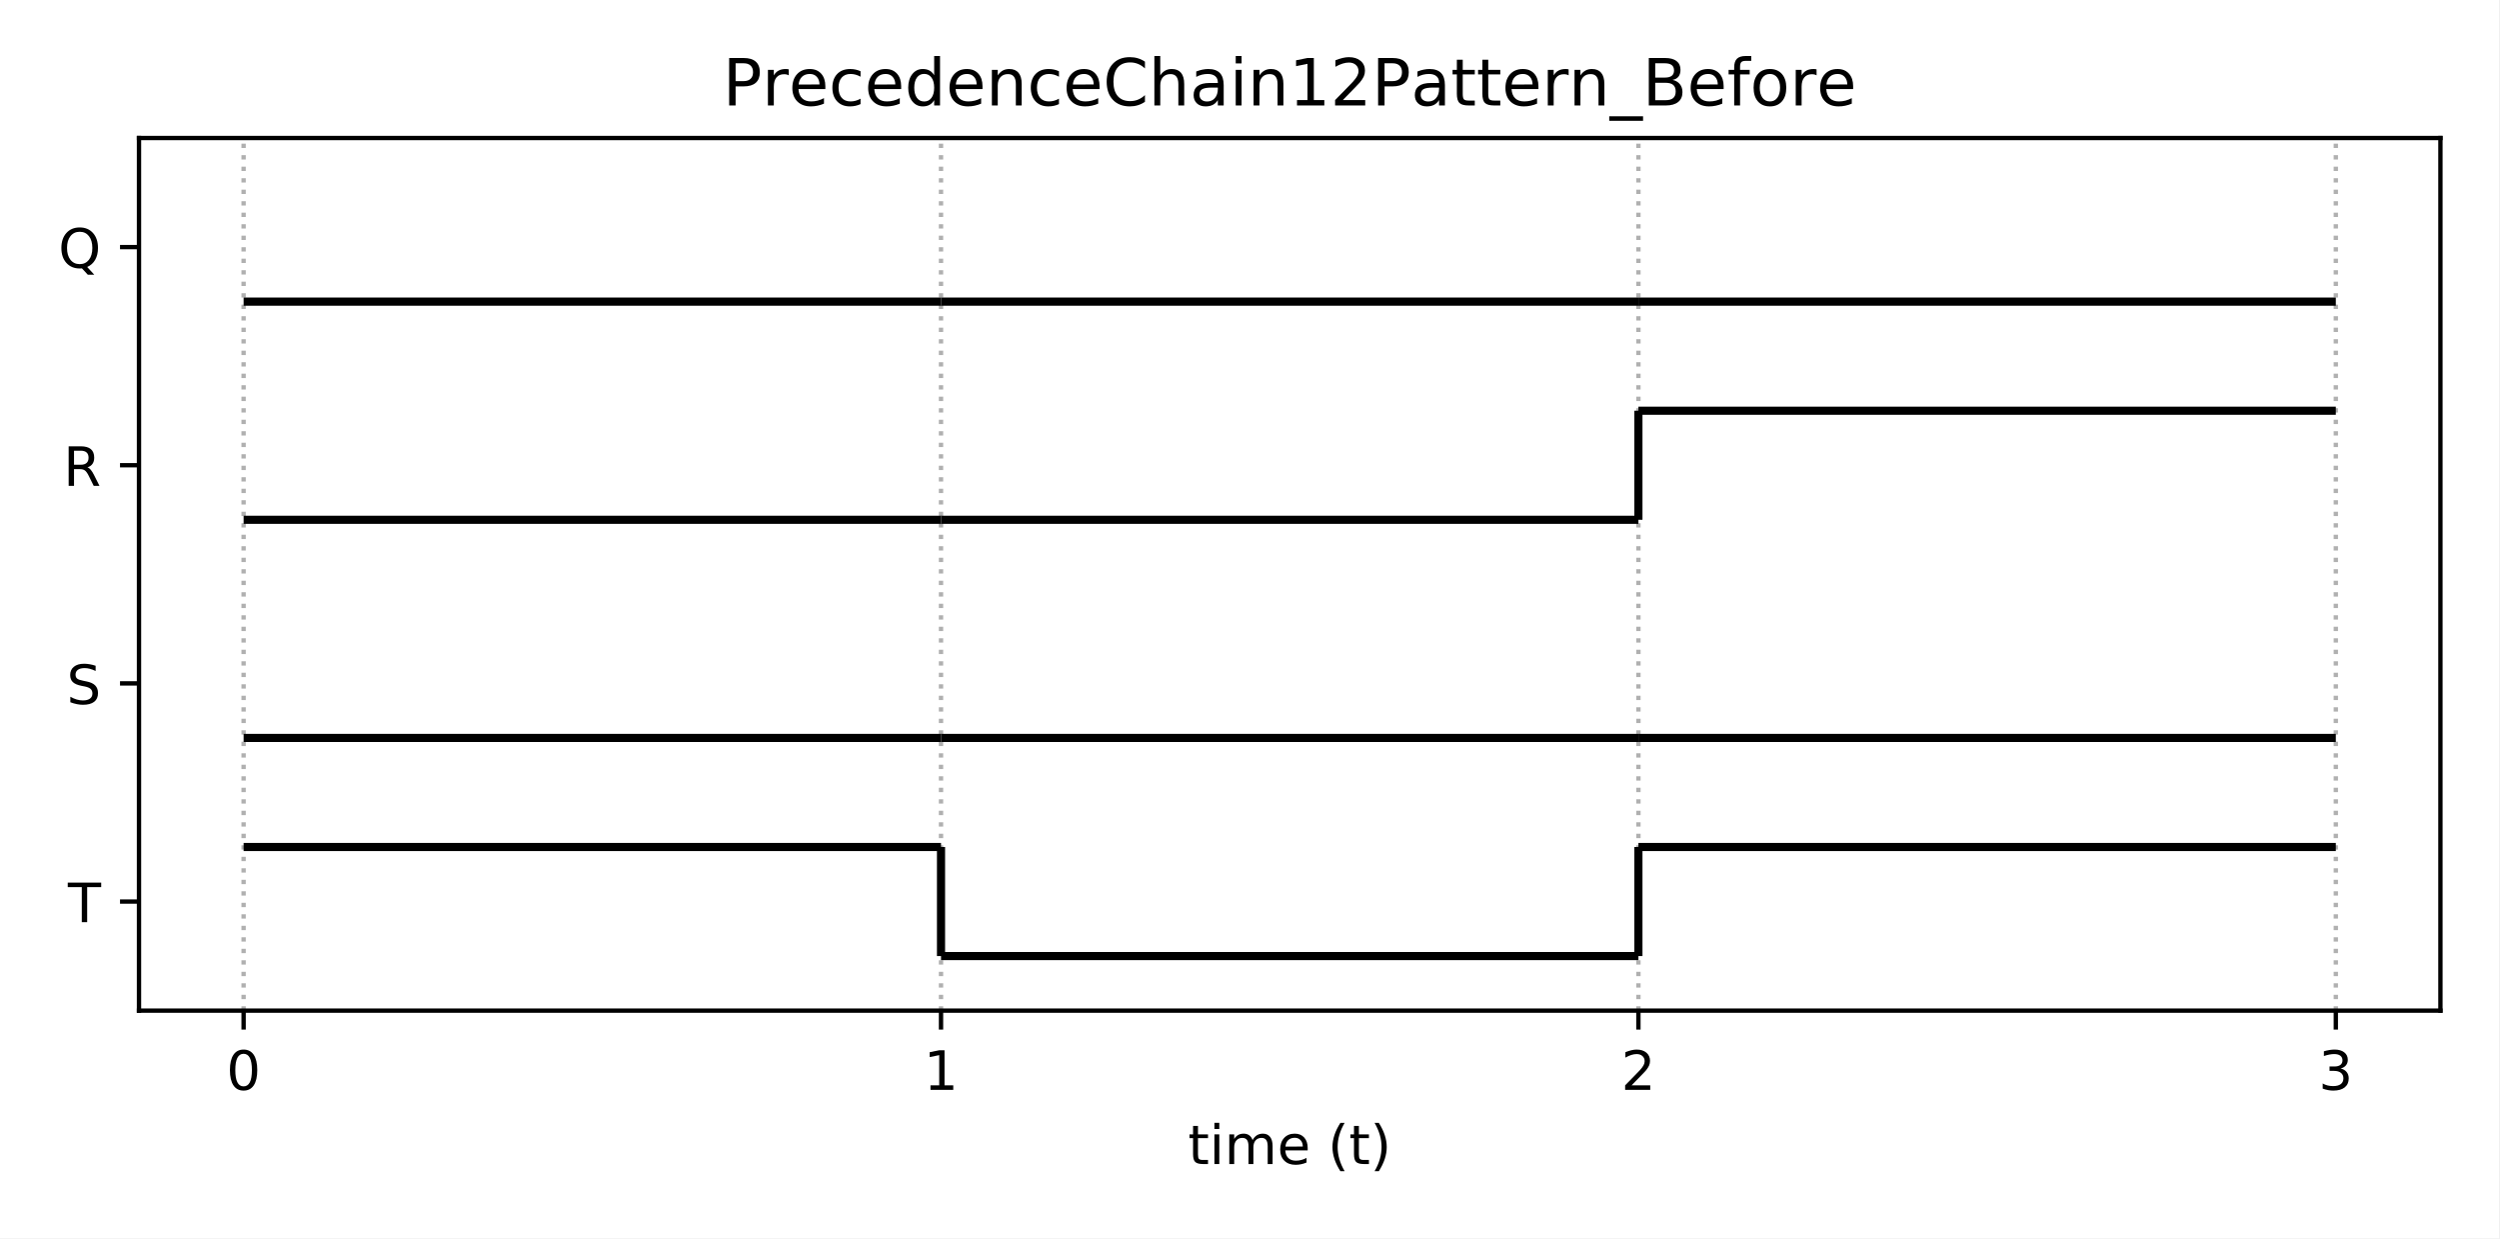
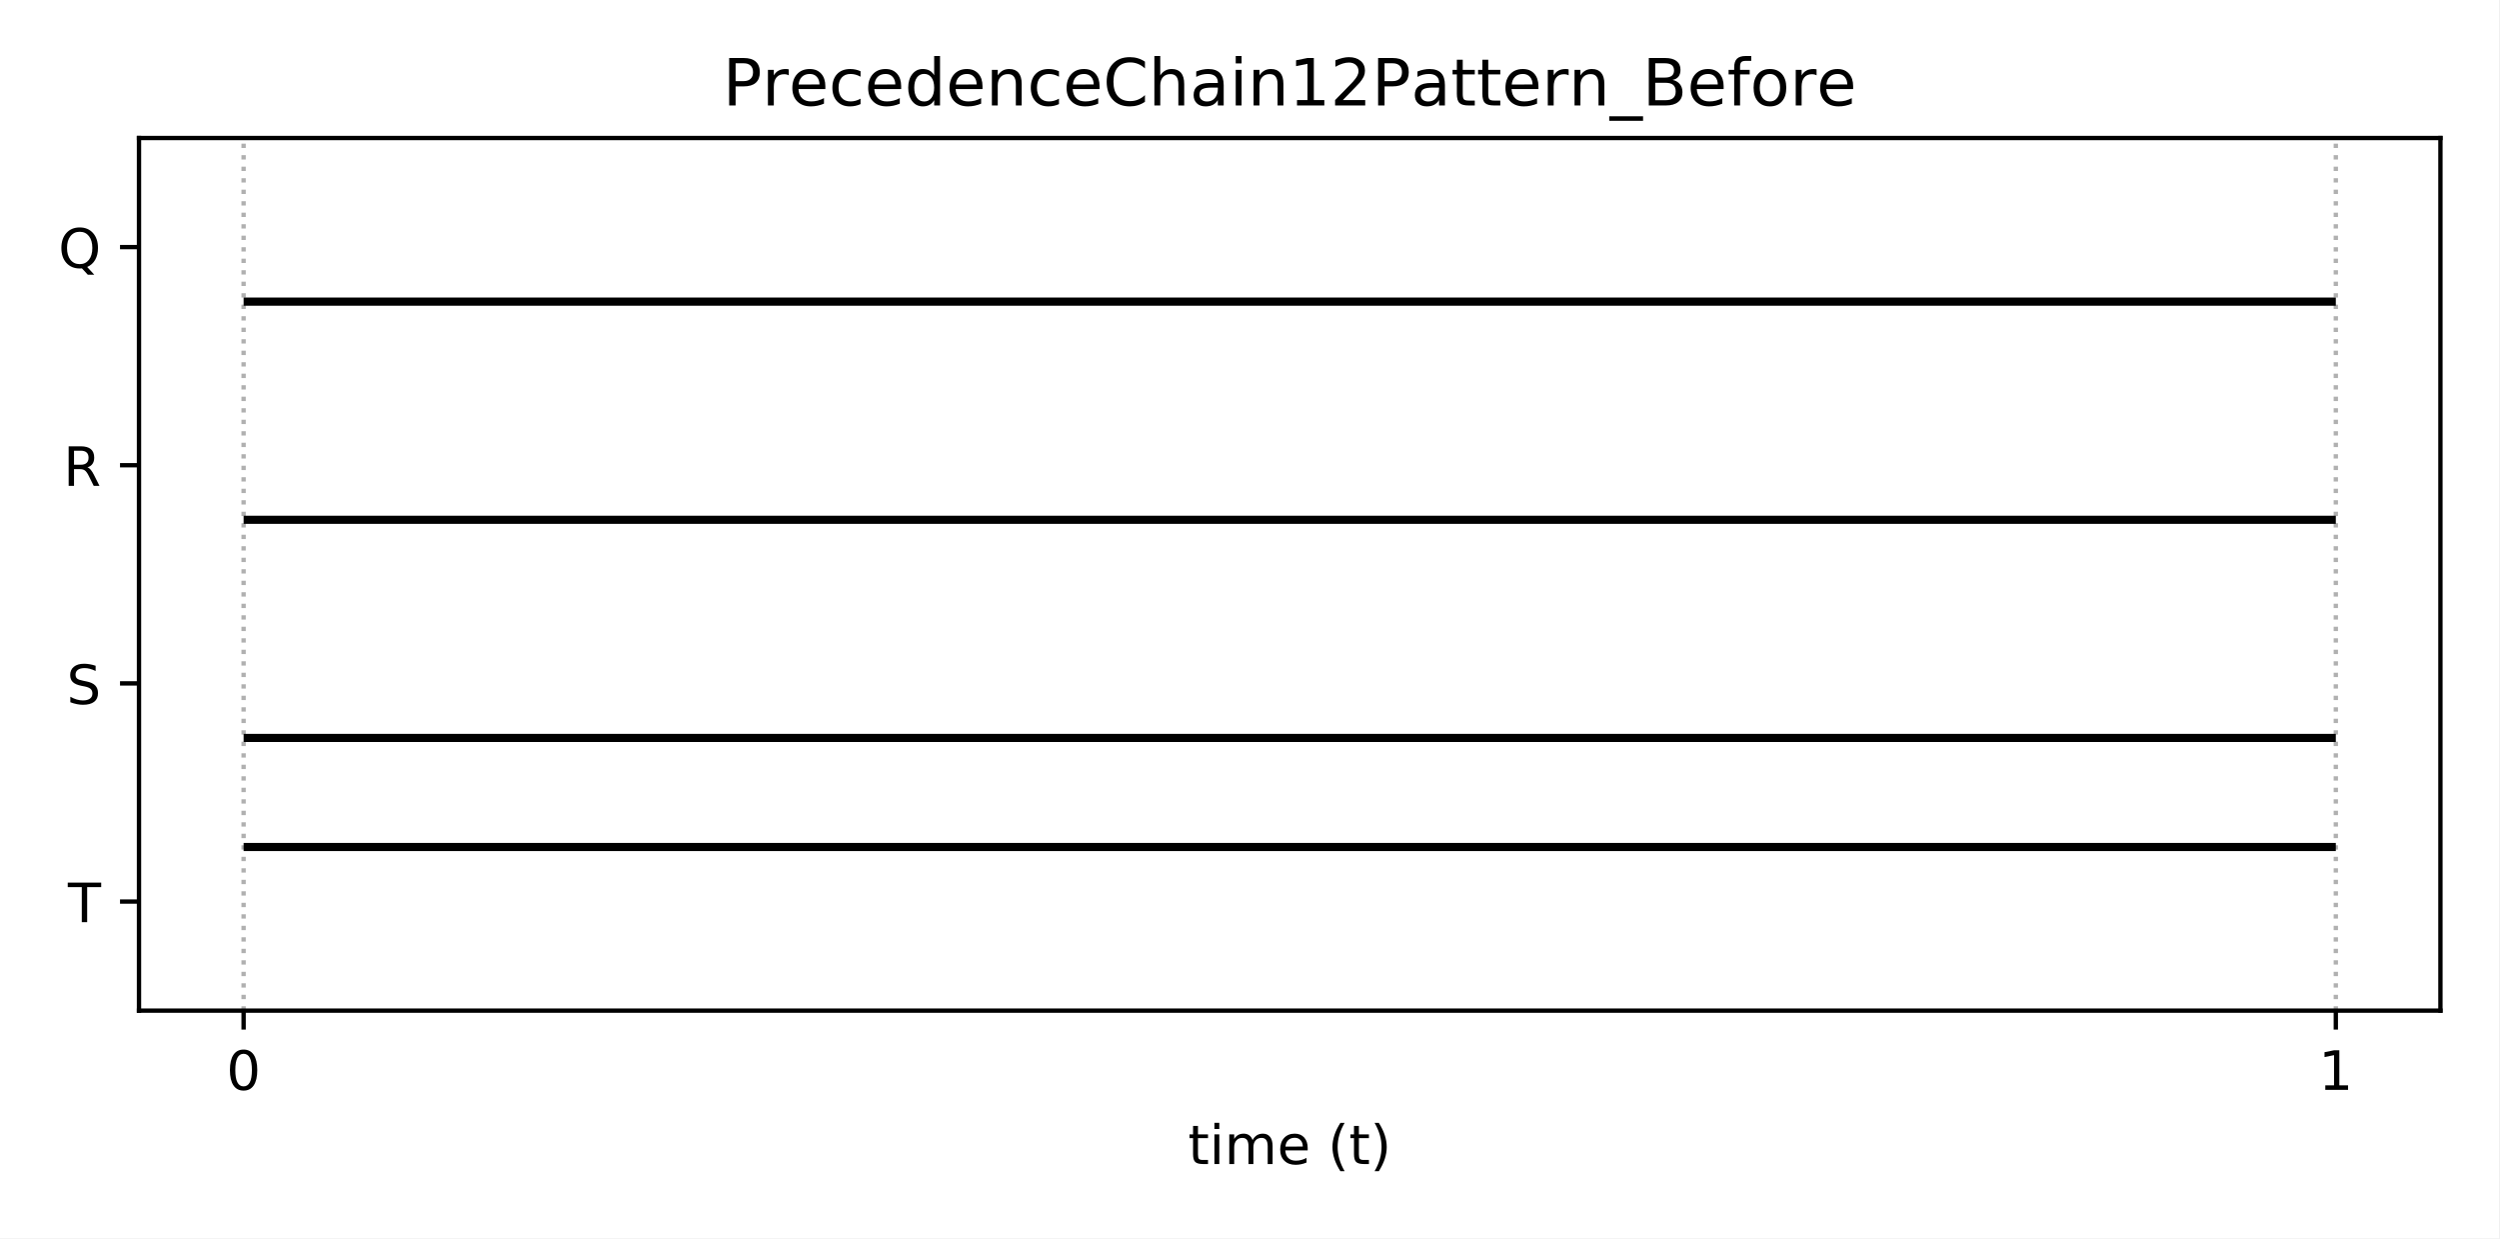
<svg xmlns="http://www.w3.org/2000/svg" xmlns:xlink="http://www.w3.org/1999/xlink" height="228.24pt" version="1.1" viewBox="0 0 460.8 228.24" width="460.8pt">
  <defs>
    <style type="text/css">
*{stroke-linecap:butt;stroke-linejoin:round;}
  </style>
  </defs>
  <g id="figure_1">
    <g id="patch_1">
      <path d="M 0 228.24  L 460.8 228.24  L 460.8 0  L 0 0  z " style="fill:#ffffff;" />
    </g>
    <g id="axes_1">
      <g id="patch_2">
        <path d="M 25.63 186.28  L 450 186.28  L 450 25.44  L 25.63 25.44  z " style="fill:#ffffff;" />
      </g>
      <g id="matplotlib.axis_1">
        <g id="xtick_1">
          <g id="line2d_1">
-             <path clip-path="url(#pb480088a0d)" d="M 44.92 186.28  L 44.92 25.44  " style="fill:none;stroke:#b0b0b0;stroke-dasharray:0.8,1.32;stroke-dashoffset:0;stroke-width:0.8;" />
+             <path clip-path="url(#p152558403f)" d="M 44.92 186.28  L 44.92 25.44  " style="fill:none;stroke:#b0b0b0;stroke-dasharray:0.8,1.32;stroke-dashoffset:0;stroke-width:0.8;" />
          </g>
          <g id="line2d_2">
            <defs>
-               <path d="M 0 0  L 0 3.5  " id="m1b98abb7b0" style="stroke:#000000;stroke-width:0.8;" />
-             </defs>
-             <g>
-               <use style="stroke:#000000;stroke-width:0.8;" x="44.92" xlink:href="#m1b98abb7b0" y="186.28" />
+               <path d="M 0 0  L 0 3.5  " id="m4b81598a4e" style="stroke:#000000;stroke-width:0.8;" />
+             </defs>
+             <g>
+               <use style="stroke:#000000;stroke-width:0.8;" x="44.92" xlink:href="#m4b81598a4e" y="186.28" />
            </g>
          </g>
          <g id="text_1">
            <defs>
              <path d="M 31.781 66.406  Q 24.172 66.406 20.328 58.906  Q 16.5 51.422 16.5 36.375  Q 16.5 21.391 20.328 13.891  Q 24.172 6.391 31.781 6.391  Q 39.453 6.391 43.281 13.891  Q 47.125 21.391 47.125 36.375  Q 47.125 51.422 43.281 58.906  Q 39.453 66.406 31.781 66.406  z M 31.781 74.219  Q 44.047 74.219 50.516 64.516  Q 56.984 54.828 56.984 36.375  Q 56.984 17.969 50.516 8.266  Q 44.047 -1.422 31.781 -1.422  Q 19.531 -1.422 13.062 8.266  Q 6.594 17.969 6.594 36.375  Q 6.594 54.828 13.062 64.516  Q 19.531 74.219 31.781 74.219  z " id="DejaVuSans-48" />
            </defs>
            <g transform="translate(41.7383 200.8784)scale(0.1 -0.1)">
              <use xlink:href="#DejaVuSans-48" />
            </g>
          </g>
        </g>
        <g id="xtick_2">
          <g id="line2d_3">
-             <path clip-path="url(#pb480088a0d)" d="M 173.517 186.28  L 173.517 25.44  " style="fill:none;stroke:#b0b0b0;stroke-dasharray:0.8,1.32;stroke-dashoffset:0;stroke-width:0.8;" />
+             <path clip-path="url(#p152558403f)" d="M 430.71 186.28  L 430.71 25.44  " style="fill:none;stroke:#b0b0b0;stroke-dasharray:0.8,1.32;stroke-dashoffset:0;stroke-width:0.8;" />
          </g>
          <g id="line2d_4">
            <g>
-               <use style="stroke:#000000;stroke-width:0.8;" x="173.517" xlink:href="#m1b98abb7b0" y="186.28" />
+               <use style="stroke:#000000;stroke-width:0.8;" x="430.71" xlink:href="#m4b81598a4e" y="186.28" />
            </g>
          </g>
          <g id="text_2">
            <defs>
              <path d="M 12.406 8.297  L 28.516 8.297  L 28.516 63.922  L 10.984 60.406  L 10.984 69.391  L 28.422 72.906  L 38.281 72.906  L 38.281 8.297  L 54.391 8.297  L 54.391 0  L 12.406 0  z " id="DejaVuSans-49" />
            </defs>
-             <g transform="translate(170.3353 200.8784)scale(0.1 -0.1)">
+             <g transform="translate(427.5292 200.8784)scale(0.1 -0.1)">
              <use xlink:href="#DejaVuSans-49" />
            </g>
          </g>
        </g>
-         <g id="xtick_3">
-           <g id="line2d_5">
-             <path clip-path="url(#pb480088a0d)" d="M 302.113 186.28  L 302.113 25.44  " style="fill:none;stroke:#b0b0b0;stroke-dasharray:0.8,1.32;stroke-dashoffset:0;stroke-width:0.8;" />
-           </g>
-           <g id="line2d_6">
-             <g>
-               <use style="stroke:#000000;stroke-width:0.8;" x="302.113" xlink:href="#m1b98abb7b0" y="186.28" />
-             </g>
-           </g>
-           <g id="text_3">
-             <defs>
-               <path d="M 19.188 8.297  L 53.609 8.297  L 53.609 0  L 7.328 0  L 7.328 8.297  Q 12.938 14.109 22.625 23.891  Q 32.328 33.688 34.812 36.531  Q 39.547 41.844 41.422 45.531  Q 43.312 49.219 43.312 52.781  Q 43.312 58.594 39.234 62.25  Q 35.156 65.922 28.609 65.922  Q 23.969 65.922 18.812 64.312  Q 13.672 62.703 7.812 59.422  L 7.812 69.391  Q 13.766 71.781 18.938 73  Q 24.125 74.219 28.422 74.219  Q 39.75 74.219 46.484 68.547  Q 53.219 62.891 53.219 53.422  Q 53.219 48.922 51.531 44.891  Q 49.859 40.875 45.406 35.406  Q 44.188 33.984 37.641 27.219  Q 31.109 20.453 19.188 8.297  z " id="DejaVuSans-50" />
-             </defs>
-             <g transform="translate(298.9322 200.8784)scale(0.1 -0.1)">
-               <use xlink:href="#DejaVuSans-50" />
-             </g>
-           </g>
-         </g>
-         <g id="xtick_4">
-           <g id="line2d_7">
-             <path clip-path="url(#pb480088a0d)" d="M 430.71 186.28  L 430.71 25.44  " style="fill:none;stroke:#b0b0b0;stroke-dasharray:0.8,1.32;stroke-dashoffset:0;stroke-width:0.8;" />
-           </g>
-           <g id="line2d_8">
-             <g>
-               <use style="stroke:#000000;stroke-width:0.8;" x="430.71" xlink:href="#m1b98abb7b0" y="186.28" />
-             </g>
-           </g>
-           <g id="text_4">
-             <defs>
-               <path d="M 40.578 39.312  Q 47.656 37.797 51.625 33  Q 55.609 28.219 55.609 21.188  Q 55.609 10.406 48.188 4.484  Q 40.766 -1.422 27.094 -1.422  Q 22.516 -1.422 17.656 -0.516  Q 12.797 0.391 7.625 2.203  L 7.625 11.719  Q 11.719 9.328 16.594 8.109  Q 21.484 6.891 26.812 6.891  Q 36.078 6.891 40.938 10.547  Q 45.797 14.203 45.797 21.188  Q 45.797 27.641 41.281 31.266  Q 36.766 34.906 28.719 34.906  L 20.219 34.906  L 20.219 43.016  L 29.109 43.016  Q 36.375 43.016 40.234 45.922  Q 44.094 48.828 44.094 54.297  Q 44.094 59.906 40.109 62.906  Q 36.141 65.922 28.719 65.922  Q 24.656 65.922 20.016 65.031  Q 15.375 64.156 9.812 62.312  L 9.812 71.094  Q 15.438 72.656 20.344 73.438  Q 25.25 74.219 29.594 74.219  Q 40.828 74.219 47.359 69.109  Q 53.906 64.016 53.906 55.328  Q 53.906 49.266 50.438 45.094  Q 46.969 40.922 40.578 39.312  z " id="DejaVuSans-51" />
-             </defs>
-             <g transform="translate(427.5292 200.8784)scale(0.1 -0.1)">
-               <use xlink:href="#DejaVuSans-51" />
-             </g>
-           </g>
-         </g>
-         <g id="text_5">
+         <g id="text_3">
          <defs>
            <path d="M 18.312 70.219  L 18.312 54.688  L 36.812 54.688  L 36.812 47.703  L 18.312 47.703  L 18.312 18.016  Q 18.312 11.328 20.141 9.422  Q 21.969 7.516 27.594 7.516  L 36.812 7.516  L 36.812 0  L 27.594 0  Q 17.188 0 13.234 3.875  Q 9.281 7.766 9.281 18.016  L 9.281 47.703  L 2.688 47.703  L 2.688 54.688  L 9.281 54.688  L 9.281 70.219  z " id="DejaVuSans-116" />
            <path d="M 9.422 54.688  L 18.406 54.688  L 18.406 0  L 9.422 0  z M 9.422 75.984  L 18.406 75.984  L 18.406 64.594  L 9.422 64.594  z " id="DejaVuSans-105" />
            <path d="M 52 44.188  Q 55.375 50.25 60.062 53.125  Q 64.75 56 71.094 56  Q 79.641 56 84.281 50.016  Q 88.922 44.047 88.922 33.016  L 88.922 0  L 79.891 0  L 79.891 32.719  Q 79.891 40.578 77.094 44.375  Q 74.312 48.188 68.609 48.188  Q 61.625 48.188 57.562 43.547  Q 53.516 38.922 53.516 30.906  L 53.516 0  L 44.484 0  L 44.484 32.719  Q 44.484 40.625 41.703 44.406  Q 38.922 48.188 33.109 48.188  Q 26.219 48.188 22.156 43.531  Q 18.109 38.875 18.109 30.906  L 18.109 0  L 9.078 0  L 9.078 54.688  L 18.109 54.688  L 18.109 46.188  Q 21.188 51.219 25.484 53.609  Q 29.781 56 35.688 56  Q 41.656 56 45.828 52.969  Q 50 49.953 52 44.188  z " id="DejaVuSans-109" />
            <path d="M 56.203 29.594  L 56.203 25.203  L 14.891 25.203  Q 15.484 15.922 20.484 11.062  Q 25.484 6.203 34.422 6.203  Q 39.594 6.203 44.453 7.469  Q 49.312 8.734 54.109 11.281  L 54.109 2.781  Q 49.266 0.734 44.188 -0.344  Q 39.109 -1.422 33.891 -1.422  Q 20.797 -1.422 13.156 6.188  Q 5.516 13.812 5.516 26.812  Q 5.516 40.234 12.766 48.109  Q 20.016 56 32.328 56  Q 43.359 56 49.781 48.891  Q 56.203 41.797 56.203 29.594  z M 47.219 32.234  Q 47.125 39.594 43.094 43.984  Q 39.062 48.391 32.422 48.391  Q 24.906 48.391 20.391 44.141  Q 15.875 39.891 15.188 32.172  z " id="DejaVuSans-101" />
            <path id="DejaVuSans-32" />
            <path d="M 31 75.875  Q 24.469 64.656 21.281 53.656  Q 18.109 42.672 18.109 31.391  Q 18.109 20.125 21.312 9.062  Q 24.516 -2 31 -13.188  L 23.188 -13.188  Q 15.875 -1.703 12.234 9.375  Q 8.594 20.453 8.594 31.391  Q 8.594 42.281 12.203 53.312  Q 15.828 64.359 23.188 75.875  z " id="DejaVuSans-40" />
            <path d="M 8.016 75.875  L 15.828 75.875  Q 23.141 64.359 26.781 53.312  Q 30.422 42.281 30.422 31.391  Q 30.422 20.453 26.781 9.375  Q 23.141 -1.703 15.828 -13.188  L 8.016 -13.188  Q 14.5 -2 17.703 9.062  Q 20.906 20.125 20.906 31.391  Q 20.906 42.672 17.703 53.656  Q 14.5 64.656 8.016 75.875  z " id="DejaVuSans-41" />
          </defs>
          <g transform="translate(219.0681 214.5566)scale(0.1 -0.1)">
            <use xlink:href="#DejaVuSans-116" />
            <use x="39.209" xlink:href="#DejaVuSans-105" />
            <use x="66.992" xlink:href="#DejaVuSans-109" />
            <use x="164.404" xlink:href="#DejaVuSans-101" />
            <use x="225.928" xlink:href="#DejaVuSans-32" />
            <use x="257.715" xlink:href="#DejaVuSans-40" />
            <use x="296.729" xlink:href="#DejaVuSans-116" />
            <use x="335.938" xlink:href="#DejaVuSans-41" />
          </g>
        </g>
      </g>
      <g id="matplotlib.axis_2">
        <g id="ytick_1">
-           <g id="line2d_9">
-             <defs>
-               <path d="M 0 0  L -3.5 0  " id="m999dd9a774" style="stroke:#000000;stroke-width:0.8;" />
-             </defs>
-             <g>
-               <use style="stroke:#000000;stroke-width:0.8;" x="25.63" xlink:href="#m999dd9a774" y="166.175" />
-             </g>
-           </g>
-           <g id="text_6">
+           <g id="line2d_5">
+             <defs>
+               <path d="M 0 0  L -3.5 0  " id="m6bdb2299cf" style="stroke:#000000;stroke-width:0.8;" />
+             </defs>
+             <g>
+               <use style="stroke:#000000;stroke-width:0.8;" x="25.63" xlink:href="#m6bdb2299cf" y="166.175" />
+             </g>
+           </g>
+           <g id="text_4">
            <defs>
              <path d="M -0.297 72.906  L 61.375 72.906  L 61.375 64.594  L 35.5 64.594  L 35.5 0  L 25.594 0  L 25.594 64.594  L -0.297 64.594  z " id="DejaVuSans-84" />
            </defs>
            <g transform="translate(12.52219 169.9742)scale(0.1 -0.1)">
              <use xlink:href="#DejaVuSans-84" />
            </g>
          </g>
        </g>
        <g id="ytick_2">
-           <g id="line2d_10">
-             <g>
-               <use style="stroke:#000000;stroke-width:0.8;" x="25.63" xlink:href="#m999dd9a774" y="125.965" />
-             </g>
-           </g>
-           <g id="text_7">
+           <g id="line2d_6">
+             <g>
+               <use style="stroke:#000000;stroke-width:0.8;" x="25.63" xlink:href="#m6bdb2299cf" y="125.965" />
+             </g>
+           </g>
+           <g id="text_5">
            <defs>
              <path d="M 53.516 70.516  L 53.516 60.891  Q 47.906 63.578 42.922 64.891  Q 37.938 66.219 33.297 66.219  Q 25.25 66.219 20.875 63.094  Q 16.5 59.969 16.5 54.203  Q 16.5 49.359 19.406 46.891  Q 22.312 44.438 30.422 42.922  L 36.375 41.703  Q 47.406 39.594 52.656 34.297  Q 57.906 29 57.906 20.125  Q 57.906 9.516 50.797 4.047  Q 43.703 -1.422 29.984 -1.422  Q 24.812 -1.422 18.969 -0.25  Q 13.141 0.922 6.891 3.219  L 6.891 13.375  Q 12.891 10.016 18.656 8.297  Q 24.422 6.594 29.984 6.594  Q 38.422 6.594 43.016 9.906  Q 47.609 13.234 47.609 19.391  Q 47.609 24.75 44.312 27.781  Q 41.016 30.812 33.5 32.328  L 27.484 33.5  Q 16.453 35.688 11.516 40.375  Q 6.594 45.062 6.594 53.422  Q 6.594 63.094 13.406 68.656  Q 20.219 74.219 32.172 74.219  Q 37.312 74.219 42.625 73.281  Q 47.953 72.359 53.516 70.516  z " id="DejaVuSans-83" />
            </defs>
            <g transform="translate(12.28156 129.7642)scale(0.1 -0.1)">
              <use xlink:href="#DejaVuSans-83" />
            </g>
          </g>
        </g>
        <g id="ytick_3">
-           <g id="line2d_11">
-             <g>
-               <use style="stroke:#000000;stroke-width:0.8;" x="25.63" xlink:href="#m999dd9a774" y="85.755" />
-             </g>
-           </g>
-           <g id="text_8">
+           <g id="line2d_7">
+             <g>
+               <use style="stroke:#000000;stroke-width:0.8;" x="25.63" xlink:href="#m6bdb2299cf" y="85.755" />
+             </g>
+           </g>
+           <g id="text_6">
            <defs>
              <path d="M 44.391 34.188  Q 47.562 33.109 50.562 29.594  Q 53.562 26.078 56.594 19.922  L 66.609 0  L 56 0  L 46.688 18.703  Q 43.062 26.031 39.672 28.422  Q 36.281 30.812 30.422 30.812  L 19.672 30.812  L 19.672 0  L 9.812 0  L 9.812 72.906  L 32.078 72.906  Q 44.578 72.906 50.734 67.672  Q 56.891 62.453 56.891 51.906  Q 56.891 45.016 53.688 40.469  Q 50.484 35.938 44.391 34.188  z M 19.672 64.797  L 19.672 38.922  L 32.078 38.922  Q 39.203 38.922 42.844 42.219  Q 46.484 45.516 46.484 51.906  Q 46.484 58.297 42.844 61.547  Q 39.203 64.797 32.078 64.797  z " id="DejaVuSans-82" />
            </defs>
            <g transform="translate(11.68156 89.55422)scale(0.1 -0.1)">
              <use xlink:href="#DejaVuSans-82" />
            </g>
          </g>
        </g>
        <g id="ytick_4">
-           <g id="line2d_12">
-             <g>
-               <use style="stroke:#000000;stroke-width:0.8;" x="25.63" xlink:href="#m999dd9a774" y="45.545" />
-             </g>
-           </g>
-           <g id="text_9">
+           <g id="line2d_8">
+             <g>
+               <use style="stroke:#000000;stroke-width:0.8;" x="25.63" xlink:href="#m6bdb2299cf" y="45.545" />
+             </g>
+           </g>
+           <g id="text_7">
            <defs>
              <path d="M 39.406 66.219  Q 28.656 66.219 22.328 58.203  Q 16.016 50.203 16.016 36.375  Q 16.016 22.609 22.328 14.594  Q 28.656 6.594 39.406 6.594  Q 50.141 6.594 56.422 14.594  Q 62.703 22.609 62.703 36.375  Q 62.703 50.203 56.422 58.203  Q 50.141 66.219 39.406 66.219  z M 53.219 1.312  L 66.219 -12.891  L 54.297 -12.891  L 43.5 -1.219  Q 41.891 -1.312 41.031 -1.359  Q 40.188 -1.422 39.406 -1.422  Q 24.031 -1.422 14.812 8.859  Q 5.609 19.141 5.609 36.375  Q 5.609 53.656 14.812 63.938  Q 24.031 74.219 39.406 74.219  Q 54.734 74.219 63.906 63.938  Q 73.094 53.656 73.094 36.375  Q 73.094 23.688 67.984 14.641  Q 62.891 5.609 53.219 1.312  z " id="DejaVuSans-81" />
            </defs>
            <g transform="translate(10.75812 49.34422)scale(0.1 -0.1)">
              <use xlink:href="#DejaVuSans-81" />
            </g>
          </g>
        </g>
      </g>
      <g id="LineCollection_1">
-         <path clip-path="url(#pb480088a0d)" d="M 44.92 156.123  L 173.517 156.123  " style="fill:none;stroke:#000000;stroke-width:1.5;" />
+         <path clip-path="url(#p152558403f)" d="M 44.92 156.123  L 430.71 156.123  " style="fill:none;stroke:#000000;stroke-width:1.5;" />
      </g>
      <g id="LineCollection_2">
-         <path clip-path="url(#pb480088a0d)" d="M 173.517 176.227  L 302.113 176.227  " style="fill:none;stroke:#000000;stroke-width:1.5;" />
+         <path clip-path="url(#p152558403f)" d="M 44.92 136.018  L 430.71 136.018  " style="fill:none;stroke:#000000;stroke-width:1.5;" />
      </g>
      <g id="LineCollection_3">
-         <path clip-path="url(#pb480088a0d)" d="M 173.517 176.227  L 173.517 156.123  " style="fill:none;stroke:#000000;stroke-width:1.5;" />
+         <path clip-path="url(#p152558403f)" d="M 44.92 95.808  L 430.71 95.808  " style="fill:none;stroke:#000000;stroke-width:1.5;" />
      </g>
      <g id="LineCollection_4">
-         <path clip-path="url(#pb480088a0d)" d="M 302.113 156.123  L 430.71 156.123  " style="fill:none;stroke:#000000;stroke-width:1.5;" />
-       </g>
-       <g id="LineCollection_5">
-         <path clip-path="url(#pb480088a0d)" d="M 302.113 176.227  L 302.113 156.123  " style="fill:none;stroke:#000000;stroke-width:1.5;" />
-       </g>
-       <g id="LineCollection_6">
-         <path clip-path="url(#pb480088a0d)" d="M 44.92 136.018  L 173.517 136.018  " style="fill:none;stroke:#000000;stroke-width:1.5;" />
-       </g>
-       <g id="LineCollection_7">
-         <path clip-path="url(#pb480088a0d)" d="M 173.517 136.018  L 302.113 136.018  " style="fill:none;stroke:#000000;stroke-width:1.5;" />
-       </g>
-       <g id="LineCollection_8">
-         <path clip-path="url(#pb480088a0d)" d="M 302.113 136.018  L 430.71 136.018  " style="fill:none;stroke:#000000;stroke-width:1.5;" />
-       </g>
-       <g id="LineCollection_9">
-         <path clip-path="url(#pb480088a0d)" d="M 44.92 95.808  L 173.517 95.808  " style="fill:none;stroke:#000000;stroke-width:1.5;" />
-       </g>
-       <g id="LineCollection_10">
-         <path clip-path="url(#pb480088a0d)" d="M 173.517 95.808  L 302.113 95.808  " style="fill:none;stroke:#000000;stroke-width:1.5;" />
-       </g>
-       <g id="LineCollection_11">
-         <path clip-path="url(#pb480088a0d)" d="M 302.113 75.703  L 430.71 75.703  " style="fill:none;stroke:#000000;stroke-width:1.5;" />
-       </g>
-       <g id="LineCollection_12">
-         <path clip-path="url(#pb480088a0d)" d="M 302.113 95.808  L 302.113 75.703  " style="fill:none;stroke:#000000;stroke-width:1.5;" />
-       </g>
-       <g id="LineCollection_13">
-         <path clip-path="url(#pb480088a0d)" d="M 44.92 55.597  L 173.517 55.597  " style="fill:none;stroke:#000000;stroke-width:1.5;" />
-       </g>
-       <g id="LineCollection_14">
-         <path clip-path="url(#pb480088a0d)" d="M 173.517 55.597  L 302.113 55.597  " style="fill:none;stroke:#000000;stroke-width:1.5;" />
-       </g>
-       <g id="LineCollection_15">
-         <path clip-path="url(#pb480088a0d)" d="M 302.113 55.597  L 430.71 55.597  " style="fill:none;stroke:#000000;stroke-width:1.5;" />
+         <path clip-path="url(#p152558403f)" d="M 44.92 55.597  L 430.71 55.597  " style="fill:none;stroke:#000000;stroke-width:1.5;" />
      </g>
      <g id="patch_3">
        <path d="M 25.63 186.28  L 25.63 25.44  " style="fill:none;stroke:#000000;stroke-linecap:square;stroke-linejoin:miter;stroke-width:0.8;" />
      </g>
      <g id="patch_4">
        <path d="M 450 186.28  L 450 25.44  " style="fill:none;stroke:#000000;stroke-linecap:square;stroke-linejoin:miter;stroke-width:0.8;" />
      </g>
      <g id="patch_5">
        <path d="M 25.63 186.28  L 450 186.28  " style="fill:none;stroke:#000000;stroke-linecap:square;stroke-linejoin:miter;stroke-width:0.8;" />
      </g>
      <g id="patch_6">
        <path d="M 25.63 25.44  L 450 25.44  " style="fill:none;stroke:#000000;stroke-linecap:square;stroke-linejoin:miter;stroke-width:0.8;" />
      </g>
-       <g id="text_10">
+       <g id="text_8">
        <defs>
          <path d="M 19.672 64.797  L 19.672 37.406  L 32.078 37.406  Q 38.969 37.406 42.719 40.969  Q 46.484 44.531 46.484 51.125  Q 46.484 57.672 42.719 61.234  Q 38.969 64.797 32.078 64.797  z M 9.812 72.906  L 32.078 72.906  Q 44.344 72.906 50.609 67.359  Q 56.891 61.812 56.891 51.125  Q 56.891 40.328 50.609 34.812  Q 44.344 29.297 32.078 29.297  L 19.672 29.297  L 19.672 0  L 9.812 0  z " id="DejaVuSans-80" />
          <path d="M 41.109 46.297  Q 39.594 47.172 37.812 47.578  Q 36.031 48 33.891 48  Q 26.266 48 22.188 43.047  Q 18.109 38.094 18.109 28.812  L 18.109 0  L 9.078 0  L 9.078 54.688  L 18.109 54.688  L 18.109 46.188  Q 20.953 51.172 25.484 53.578  Q 30.031 56 36.531 56  Q 37.453 56 38.578 55.875  Q 39.703 55.766 41.062 55.516  z " id="DejaVuSans-114" />
          <path d="M 48.781 52.594  L 48.781 44.188  Q 44.969 46.297 41.141 47.344  Q 37.312 48.391 33.406 48.391  Q 24.656 48.391 19.812 42.844  Q 14.984 37.312 14.984 27.297  Q 14.984 17.281 19.812 11.734  Q 24.656 6.203 33.406 6.203  Q 37.312 6.203 41.141 7.25  Q 44.969 8.297 48.781 10.406  L 48.781 2.094  Q 45.016 0.344 40.984 -0.531  Q 36.969 -1.422 32.422 -1.422  Q 20.062 -1.422 12.781 6.344  Q 5.516 14.109 5.516 27.297  Q 5.516 40.672 12.859 48.328  Q 20.219 56 33.016 56  Q 37.156 56 41.109 55.141  Q 45.062 54.297 48.781 52.594  z " id="DejaVuSans-99" />
          <path d="M 45.406 46.391  L 45.406 75.984  L 54.391 75.984  L 54.391 0  L 45.406 0  L 45.406 8.203  Q 42.578 3.328 38.25 0.953  Q 33.938 -1.422 27.875 -1.422  Q 17.969 -1.422 11.734 6.484  Q 5.516 14.406 5.516 27.297  Q 5.516 40.188 11.734 48.094  Q 17.969 56 27.875 56  Q 33.938 56 38.25 53.625  Q 42.578 51.266 45.406 46.391  z M 14.797 27.297  Q 14.797 17.391 18.875 11.75  Q 22.953 6.109 30.078 6.109  Q 37.203 6.109 41.297 11.75  Q 45.406 17.391 45.406 27.297  Q 45.406 37.203 41.297 42.844  Q 37.203 48.484 30.078 48.484  Q 22.953 48.484 18.875 42.844  Q 14.797 37.203 14.797 27.297  z " id="DejaVuSans-100" />
          <path d="M 54.891 33.016  L 54.891 0  L 45.906 0  L 45.906 32.719  Q 45.906 40.484 42.875 44.328  Q 39.844 48.188 33.797 48.188  Q 26.516 48.188 22.312 43.547  Q 18.109 38.922 18.109 30.906  L 18.109 0  L 9.078 0  L 9.078 54.688  L 18.109 54.688  L 18.109 46.188  Q 21.344 51.125 25.703 53.562  Q 30.078 56 35.797 56  Q 45.219 56 50.047 50.172  Q 54.891 44.344 54.891 33.016  z " id="DejaVuSans-110" />
          <path d="M 64.406 67.281  L 64.406 56.891  Q 59.422 61.531 53.781 63.812  Q 48.141 66.109 41.797 66.109  Q 29.297 66.109 22.656 58.469  Q 16.016 50.828 16.016 36.375  Q 16.016 21.969 22.656 14.328  Q 29.297 6.688 41.797 6.688  Q 48.141 6.688 53.781 8.984  Q 59.422 11.281 64.406 15.922  L 64.406 5.609  Q 59.234 2.094 53.438 0.328  Q 47.656 -1.422 41.219 -1.422  Q 24.656 -1.422 15.125 8.703  Q 5.609 18.844 5.609 36.375  Q 5.609 53.953 15.125 64.078  Q 24.656 74.219 41.219 74.219  Q 47.75 74.219 53.531 72.484  Q 59.328 70.75 64.406 67.281  z " id="DejaVuSans-67" />
          <path d="M 54.891 33.016  L 54.891 0  L 45.906 0  L 45.906 32.719  Q 45.906 40.484 42.875 44.328  Q 39.844 48.188 33.797 48.188  Q 26.516 48.188 22.312 43.547  Q 18.109 38.922 18.109 30.906  L 18.109 0  L 9.078 0  L 9.078 75.984  L 18.109 75.984  L 18.109 46.188  Q 21.344 51.125 25.703 53.562  Q 30.078 56 35.797 56  Q 45.219 56 50.047 50.172  Q 54.891 44.344 54.891 33.016  z " id="DejaVuSans-104" />
          <path d="M 34.281 27.484  Q 23.391 27.484 19.188 25  Q 14.984 22.516 14.984 16.5  Q 14.984 11.719 18.141 8.906  Q 21.297 6.109 26.703 6.109  Q 34.188 6.109 38.703 11.406  Q 43.219 16.703 43.219 25.484  L 43.219 27.484  z M 52.203 31.203  L 52.203 0  L 43.219 0  L 43.219 8.297  Q 40.141 3.328 35.547 0.953  Q 30.953 -1.422 24.312 -1.422  Q 15.922 -1.422 10.953 3.297  Q 6 8.016 6 15.922  Q 6 25.141 12.172 29.828  Q 18.359 34.516 30.609 34.516  L 43.219 34.516  L 43.219 35.406  Q 43.219 41.609 39.141 45  Q 35.062 48.391 27.688 48.391  Q 23 48.391 18.547 47.266  Q 14.109 46.141 10.016 43.891  L 10.016 52.203  Q 14.938 54.109 19.578 55.047  Q 24.219 56 28.609 56  Q 40.484 56 46.344 49.844  Q 52.203 43.703 52.203 31.203  z " id="DejaVuSans-97" />
+           <path d="M 19.188 8.297  L 53.609 8.297  L 53.609 0  L 7.328 0  L 7.328 8.297  Q 12.938 14.109 22.625 23.891  Q 32.328 33.688 34.812 36.531  Q 39.547 41.844 41.422 45.531  Q 43.312 49.219 43.312 52.781  Q 43.312 58.594 39.234 62.25  Q 35.156 65.922 28.609 65.922  Q 23.969 65.922 18.812 64.312  Q 13.672 62.703 7.812 59.422  L 7.812 69.391  Q 13.766 71.781 18.938 73  Q 24.125 74.219 28.422 74.219  Q 39.75 74.219 46.484 68.547  Q 53.219 62.891 53.219 53.422  Q 53.219 48.922 51.531 44.891  Q 49.859 40.875 45.406 35.406  Q 44.188 33.984 37.641 27.219  Q 31.109 20.453 19.188 8.297  z " id="DejaVuSans-50" />
          <path d="M 50.984 -16.609  L 50.984 -23.578  L -0.984 -23.578  L -0.984 -16.609  z " id="DejaVuSans-95" />
          <path d="M 19.672 34.812  L 19.672 8.109  L 35.5 8.109  Q 43.453 8.109 47.281 11.406  Q 51.125 14.703 51.125 21.484  Q 51.125 28.328 47.281 31.562  Q 43.453 34.812 35.5 34.812  z M 19.672 64.797  L 19.672 42.828  L 34.281 42.828  Q 41.5 42.828 45.031 45.531  Q 48.578 48.25 48.578 53.812  Q 48.578 59.328 45.031 62.062  Q 41.5 64.797 34.281 64.797  z M 9.812 72.906  L 35.016 72.906  Q 46.297 72.906 52.391 68.219  Q 58.5 63.531 58.5 54.891  Q 58.5 48.188 55.375 44.234  Q 52.25 40.281 46.188 39.312  Q 53.469 37.75 57.5 32.781  Q 61.531 27.828 61.531 20.406  Q 61.531 10.641 54.891 5.312  Q 48.25 0 35.984 0  L 9.812 0  z " id="DejaVuSans-66" />
          <path d="M 37.109 75.984  L 37.109 68.5  L 28.516 68.5  Q 23.688 68.5 21.797 66.547  Q 19.922 64.594 19.922 59.516  L 19.922 54.688  L 34.719 54.688  L 34.719 47.703  L 19.922 47.703  L 19.922 0  L 10.891 0  L 10.891 47.703  L 2.297 47.703  L 2.297 54.688  L 10.891 54.688  L 10.891 58.5  Q 10.891 67.625 15.141 71.797  Q 19.391 75.984 28.609 75.984  z " id="DejaVuSans-102" />
          <path d="M 30.609 48.391  Q 23.391 48.391 19.188 42.75  Q 14.984 37.109 14.984 27.297  Q 14.984 17.484 19.156 11.844  Q 23.344 6.203 30.609 6.203  Q 37.797 6.203 41.984 11.859  Q 46.188 17.531 46.188 27.297  Q 46.188 37.016 41.984 42.703  Q 37.797 48.391 30.609 48.391  z M 30.609 56  Q 42.328 56 49.016 48.375  Q 55.719 40.766 55.719 27.297  Q 55.719 13.875 49.016 6.219  Q 42.328 -1.422 30.609 -1.422  Q 18.844 -1.422 12.172 6.219  Q 5.516 13.875 5.516 27.297  Q 5.516 40.766 12.172 48.375  Q 18.844 56 30.609 56  z " id="DejaVuSans-111" />
        </defs>
        <g transform="translate(133.2791 19.44)scale(0.12 -0.12)">
          <use xlink:href="#DejaVuSans-80" />
          <use x="60.287" xlink:href="#DejaVuSans-114" />
          <use x="101.369" xlink:href="#DejaVuSans-101" />
          <use x="162.893" xlink:href="#DejaVuSans-99" />
          <use x="217.873" xlink:href="#DejaVuSans-101" />
          <use x="279.396" xlink:href="#DejaVuSans-100" />
          <use x="342.873" xlink:href="#DejaVuSans-101" />
          <use x="404.396" xlink:href="#DejaVuSans-110" />
          <use x="467.775" xlink:href="#DejaVuSans-99" />
          <use x="522.756" xlink:href="#DejaVuSans-101" />
          <use x="584.279" xlink:href="#DejaVuSans-67" />
          <use x="654.104" xlink:href="#DejaVuSans-104" />
          <use x="717.482" xlink:href="#DejaVuSans-97" />
          <use x="778.762" xlink:href="#DejaVuSans-105" />
          <use x="806.545" xlink:href="#DejaVuSans-110" />
          <use x="869.924" xlink:href="#DejaVuSans-49" />
          <use x="933.547" xlink:href="#DejaVuSans-50" />
          <use x="997.17" xlink:href="#DejaVuSans-80" />
          <use x="1057.41" xlink:href="#DejaVuSans-97" />
          <use x="1118.689" xlink:href="#DejaVuSans-116" />
          <use x="1157.898" xlink:href="#DejaVuSans-116" />
          <use x="1197.107" xlink:href="#DejaVuSans-101" />
          <use x="1258.631" xlink:href="#DejaVuSans-114" />
          <use x="1299.729" xlink:href="#DejaVuSans-110" />
          <use x="1363.107" xlink:href="#DejaVuSans-95" />
          <use x="1413.107" xlink:href="#DejaVuSans-66" />
          <use x="1481.711" xlink:href="#DejaVuSans-101" />
          <use x="1543.234" xlink:href="#DejaVuSans-102" />
          <use x="1578.439" xlink:href="#DejaVuSans-111" />
          <use x="1639.621" xlink:href="#DejaVuSans-114" />
          <use x="1680.703" xlink:href="#DejaVuSans-101" />
        </g>
      </g>
    </g>
  </g>
  <defs>
-     <clipPath id="pb480088a0d">
+     <clipPath id="p152558403f">
      <rect height="160.84" width="424.37" x="25.63" y="25.44" />
    </clipPath>
  </defs>
</svg>
